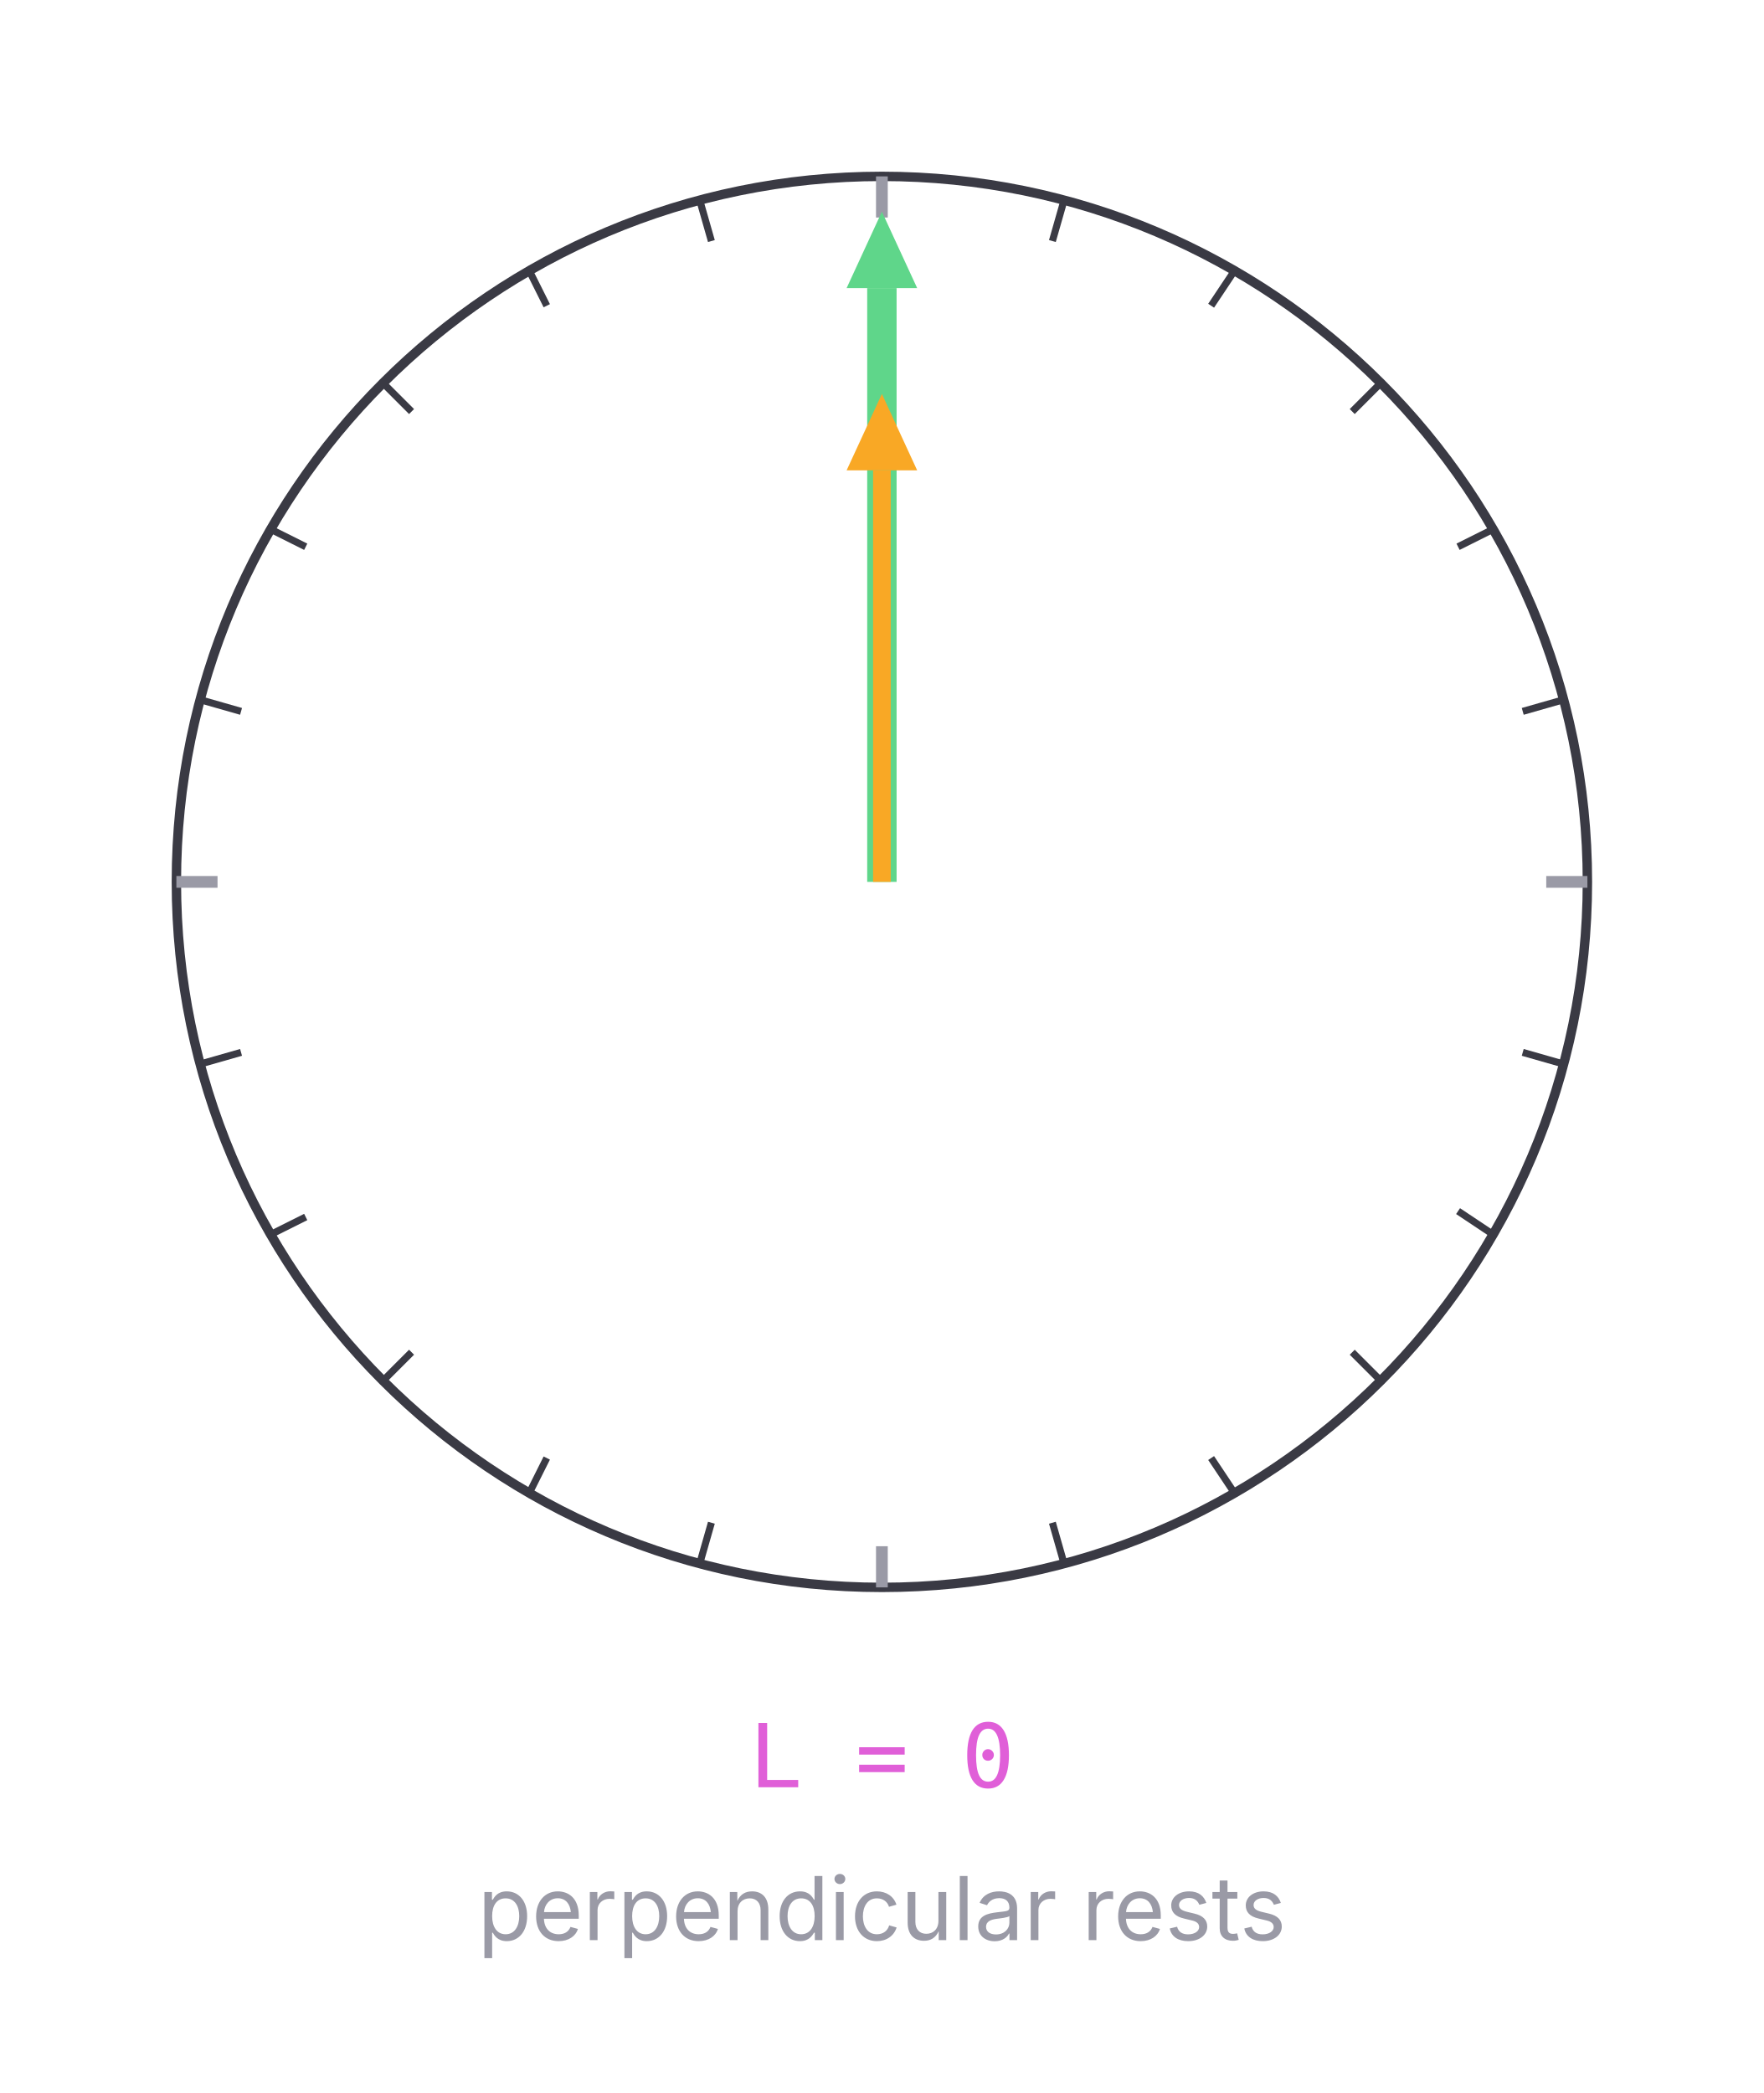
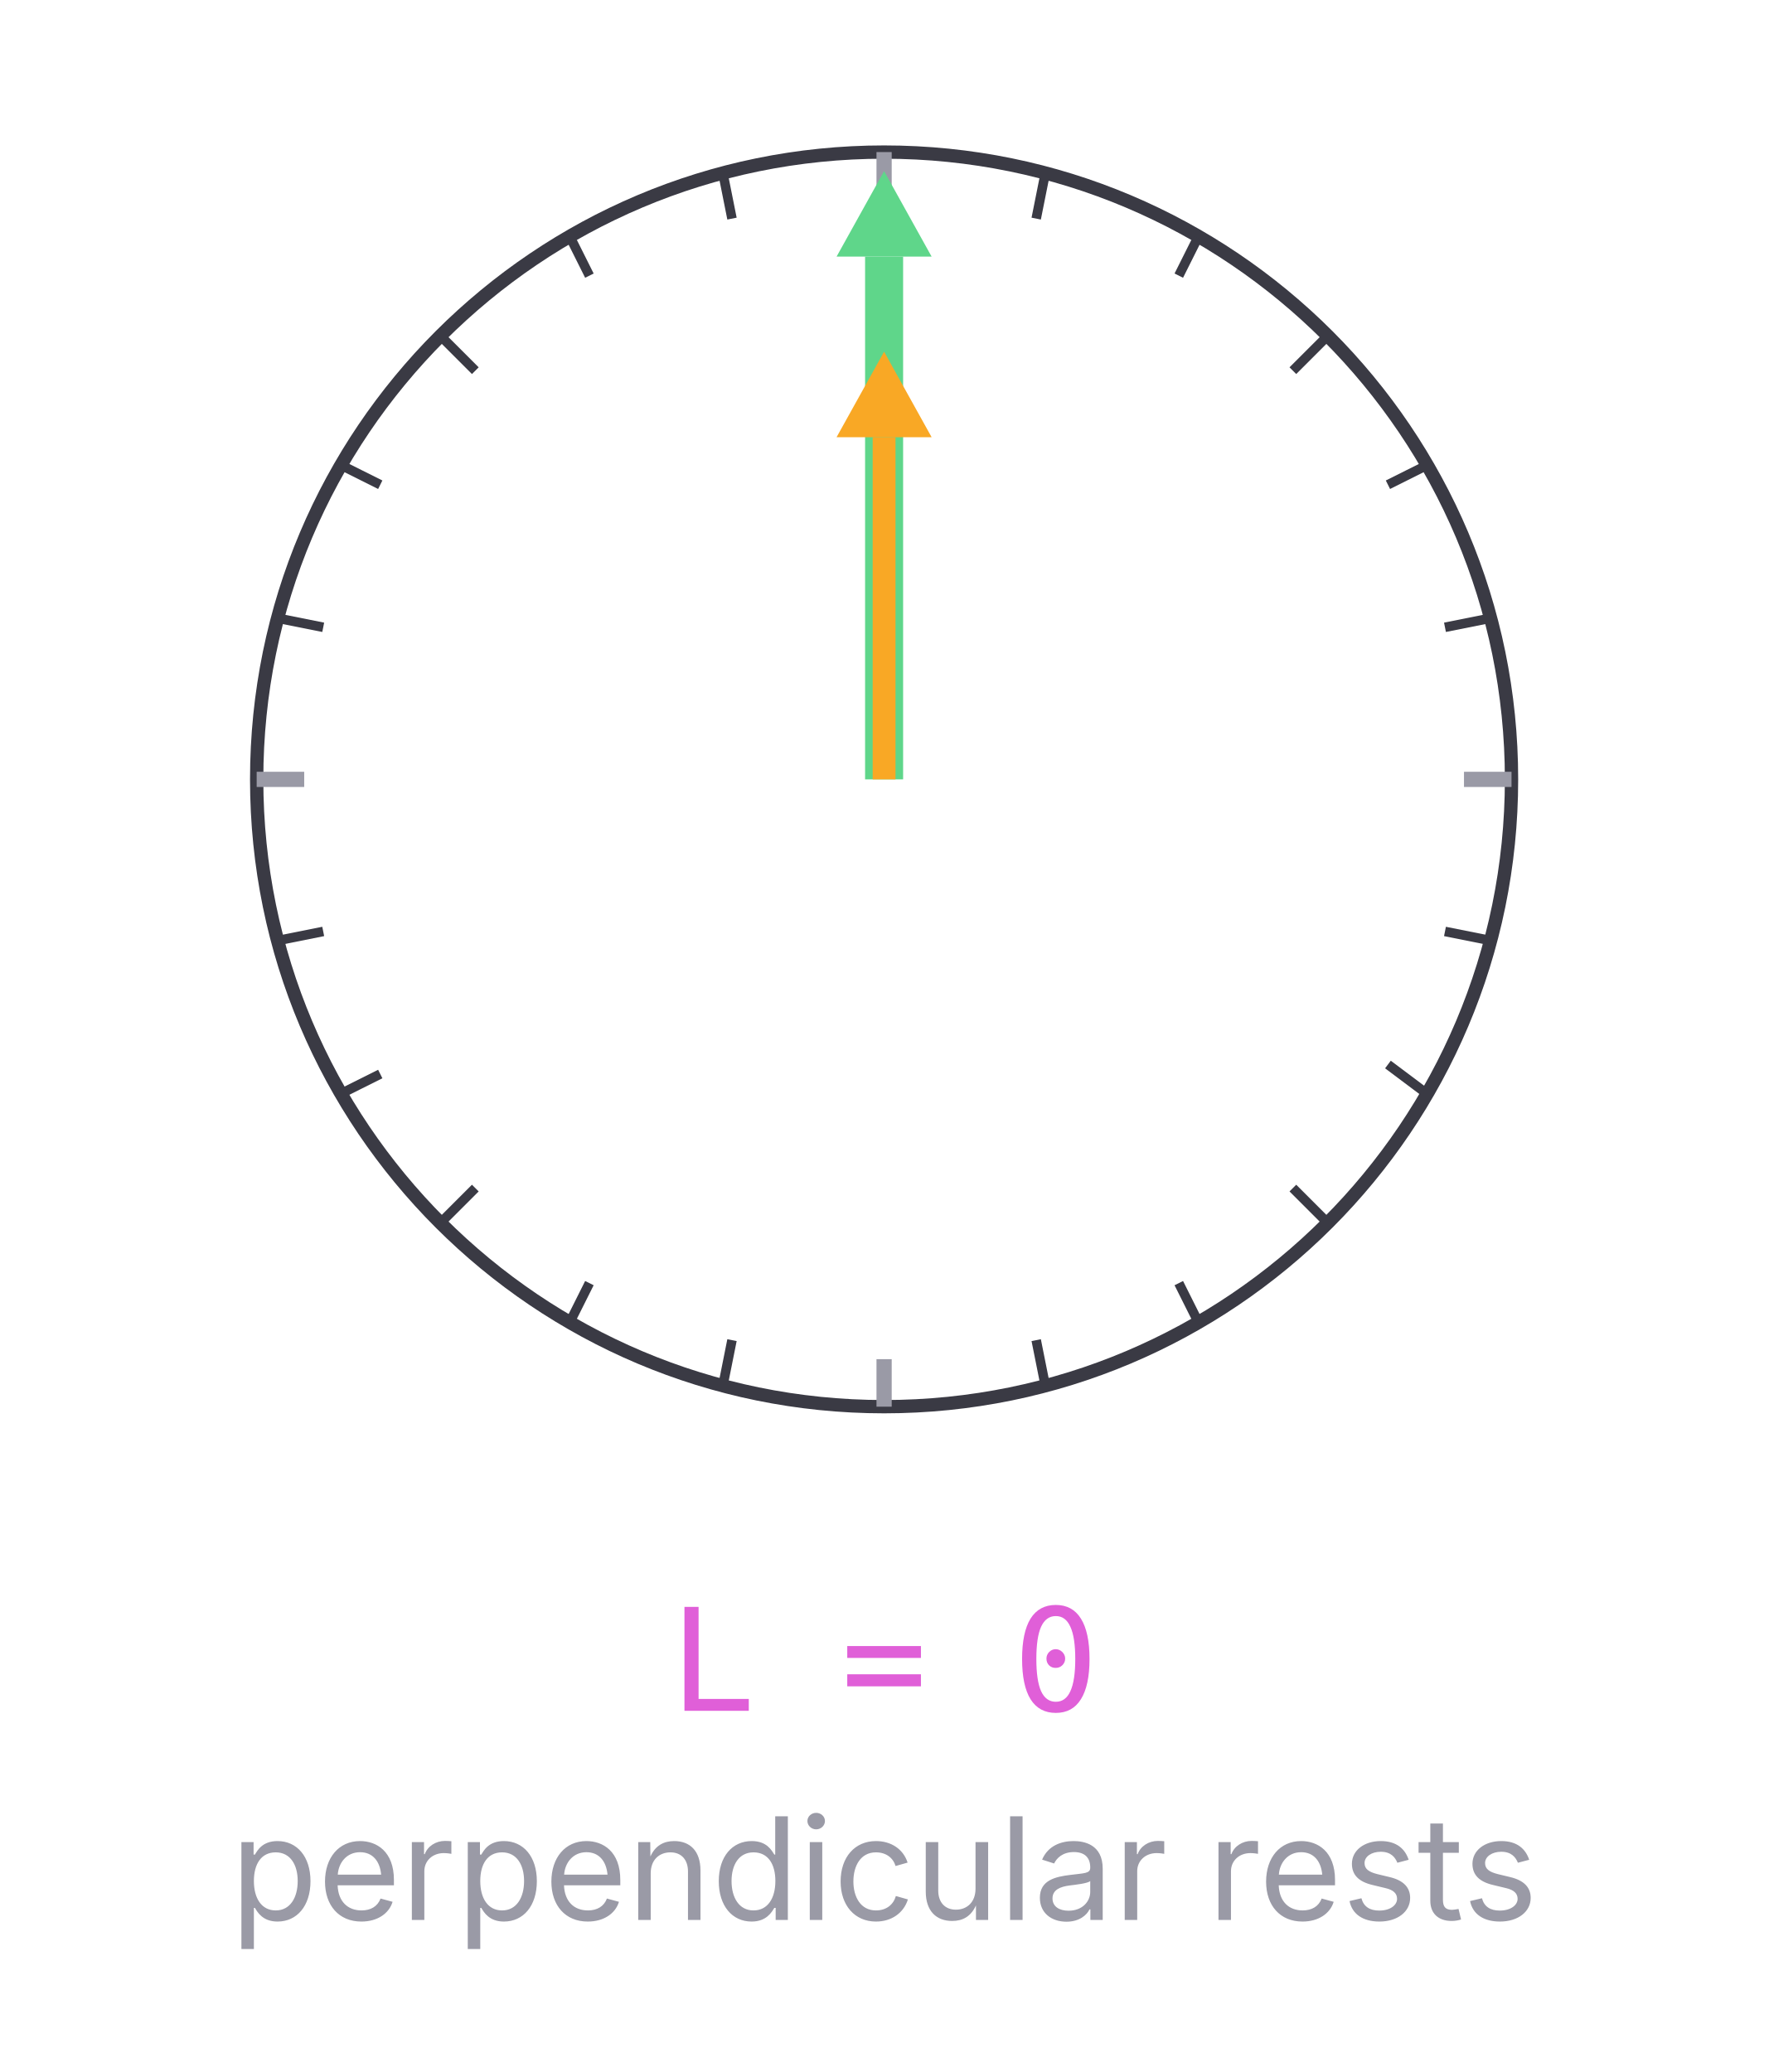
- <svg xmlns="http://www.w3.org/2000/svg" width="300" height="356" viewBox="0 0 300 356">
-   <circle cx="150" cy="150" r="120" fill="none" stroke="#3a3a44" stroke-width="1.6" />
-   <path d="M179 41L181 34M206 52L210 46M230 70L235 65M248 93L254 90M259 121L266 119M259 179L266 181M248 206L254 210M230 230L235 235M206 248L210 254M179 259L181 266M121 259L119 266M93 248L90 254M70 230L65 235M52 207L46 210M41 179L34 181M41 121L34 119M52 93L46 90M70 70L65 65M93 52L90 46M121 41L119 34" stroke="#3a3a44" stroke-width="1.2" />
-   <path d="M150 37L150 30M263 150L270 150M150 263L150 270M37 150L30 150" stroke="#9a9aa6" stroke-width="2" />
-   <line x1="150" y1="150" x2="150" y2="49" stroke="#5fd68a" stroke-width="5" />
-   <polygon points="150,36 156,49 144,49" fill="#5fd68a" />
-   <line x1="150" y1="150" x2="150" y2="80" stroke="#f9a825" stroke-width="3" />
-   <polygon points="150,67 156,80 144,80" fill="#f9a825" />
-   <text x="150" y="304" text-anchor="middle" font-family="ui-monospace,SFMono-Regular,Menlo,monospace" font-size="15" fill="#e05fd8">L = 0</text>
-   <text x="150" y="330" text-anchor="middle" font-family="-apple-system,BlinkMacSystemFont,Segoe UI,sans-serif" font-size="15" fill="#9a9aa6">perpendicular rests</text>
+ <svg xmlns="http://www.w3.org/2000/svg" width="186" height="218" viewBox="0 0 186 218">
+   <circle cx="93" cy="82" r="66" fill="none" stroke="#3a3a44" stroke-width="1.4" />
+   <path d="M109 23L110 18M124 29L126 25M136 39L140 35M146 51L150 49M152 66L157 65M152 98L157 99M146 112L150 115M136 125L140 129M124 135L126 139M109 141L110 146M77 141L76 146M62 135L60 139M50 125L46 129M40 113L36 115M34 98L29 99M34 66L29 65M40 51L36 49M50 39L46 35M62 29L60 25M77 23L76 18" stroke="#3a3a44" />
+   <path d="M93 21L93 16M154 82L159 82M93 143L93 148M32 82L27 82" stroke="#9a9aa6" stroke-width="1.6" />
+   <line x1="93" y1="82" x2="93" y2="27" stroke="#5fd68a" stroke-width="4" />
+   <polygon points="93,18 98,27 88,27" fill="#5fd68a" />
+   <line x1="93" y1="82" x2="93" y2="46" stroke="#f9a825" stroke-width="2.4" />
+   <polygon points="93,37 98,46 88,46" fill="#f9a825" />
+   <text x="93" y="180" text-anchor="middle" font-family="ui-monospace,SFMono-Regular,Menlo,monospace" font-size="15" fill="#e05fd8">L = 0</text>
+   <text x="93" y="202" text-anchor="middle" font-family="-apple-system,BlinkMacSystemFont,Segoe UI,sans-serif" font-size="15" fill="#9a9aa6">perpendicular rests</text>
</svg>
